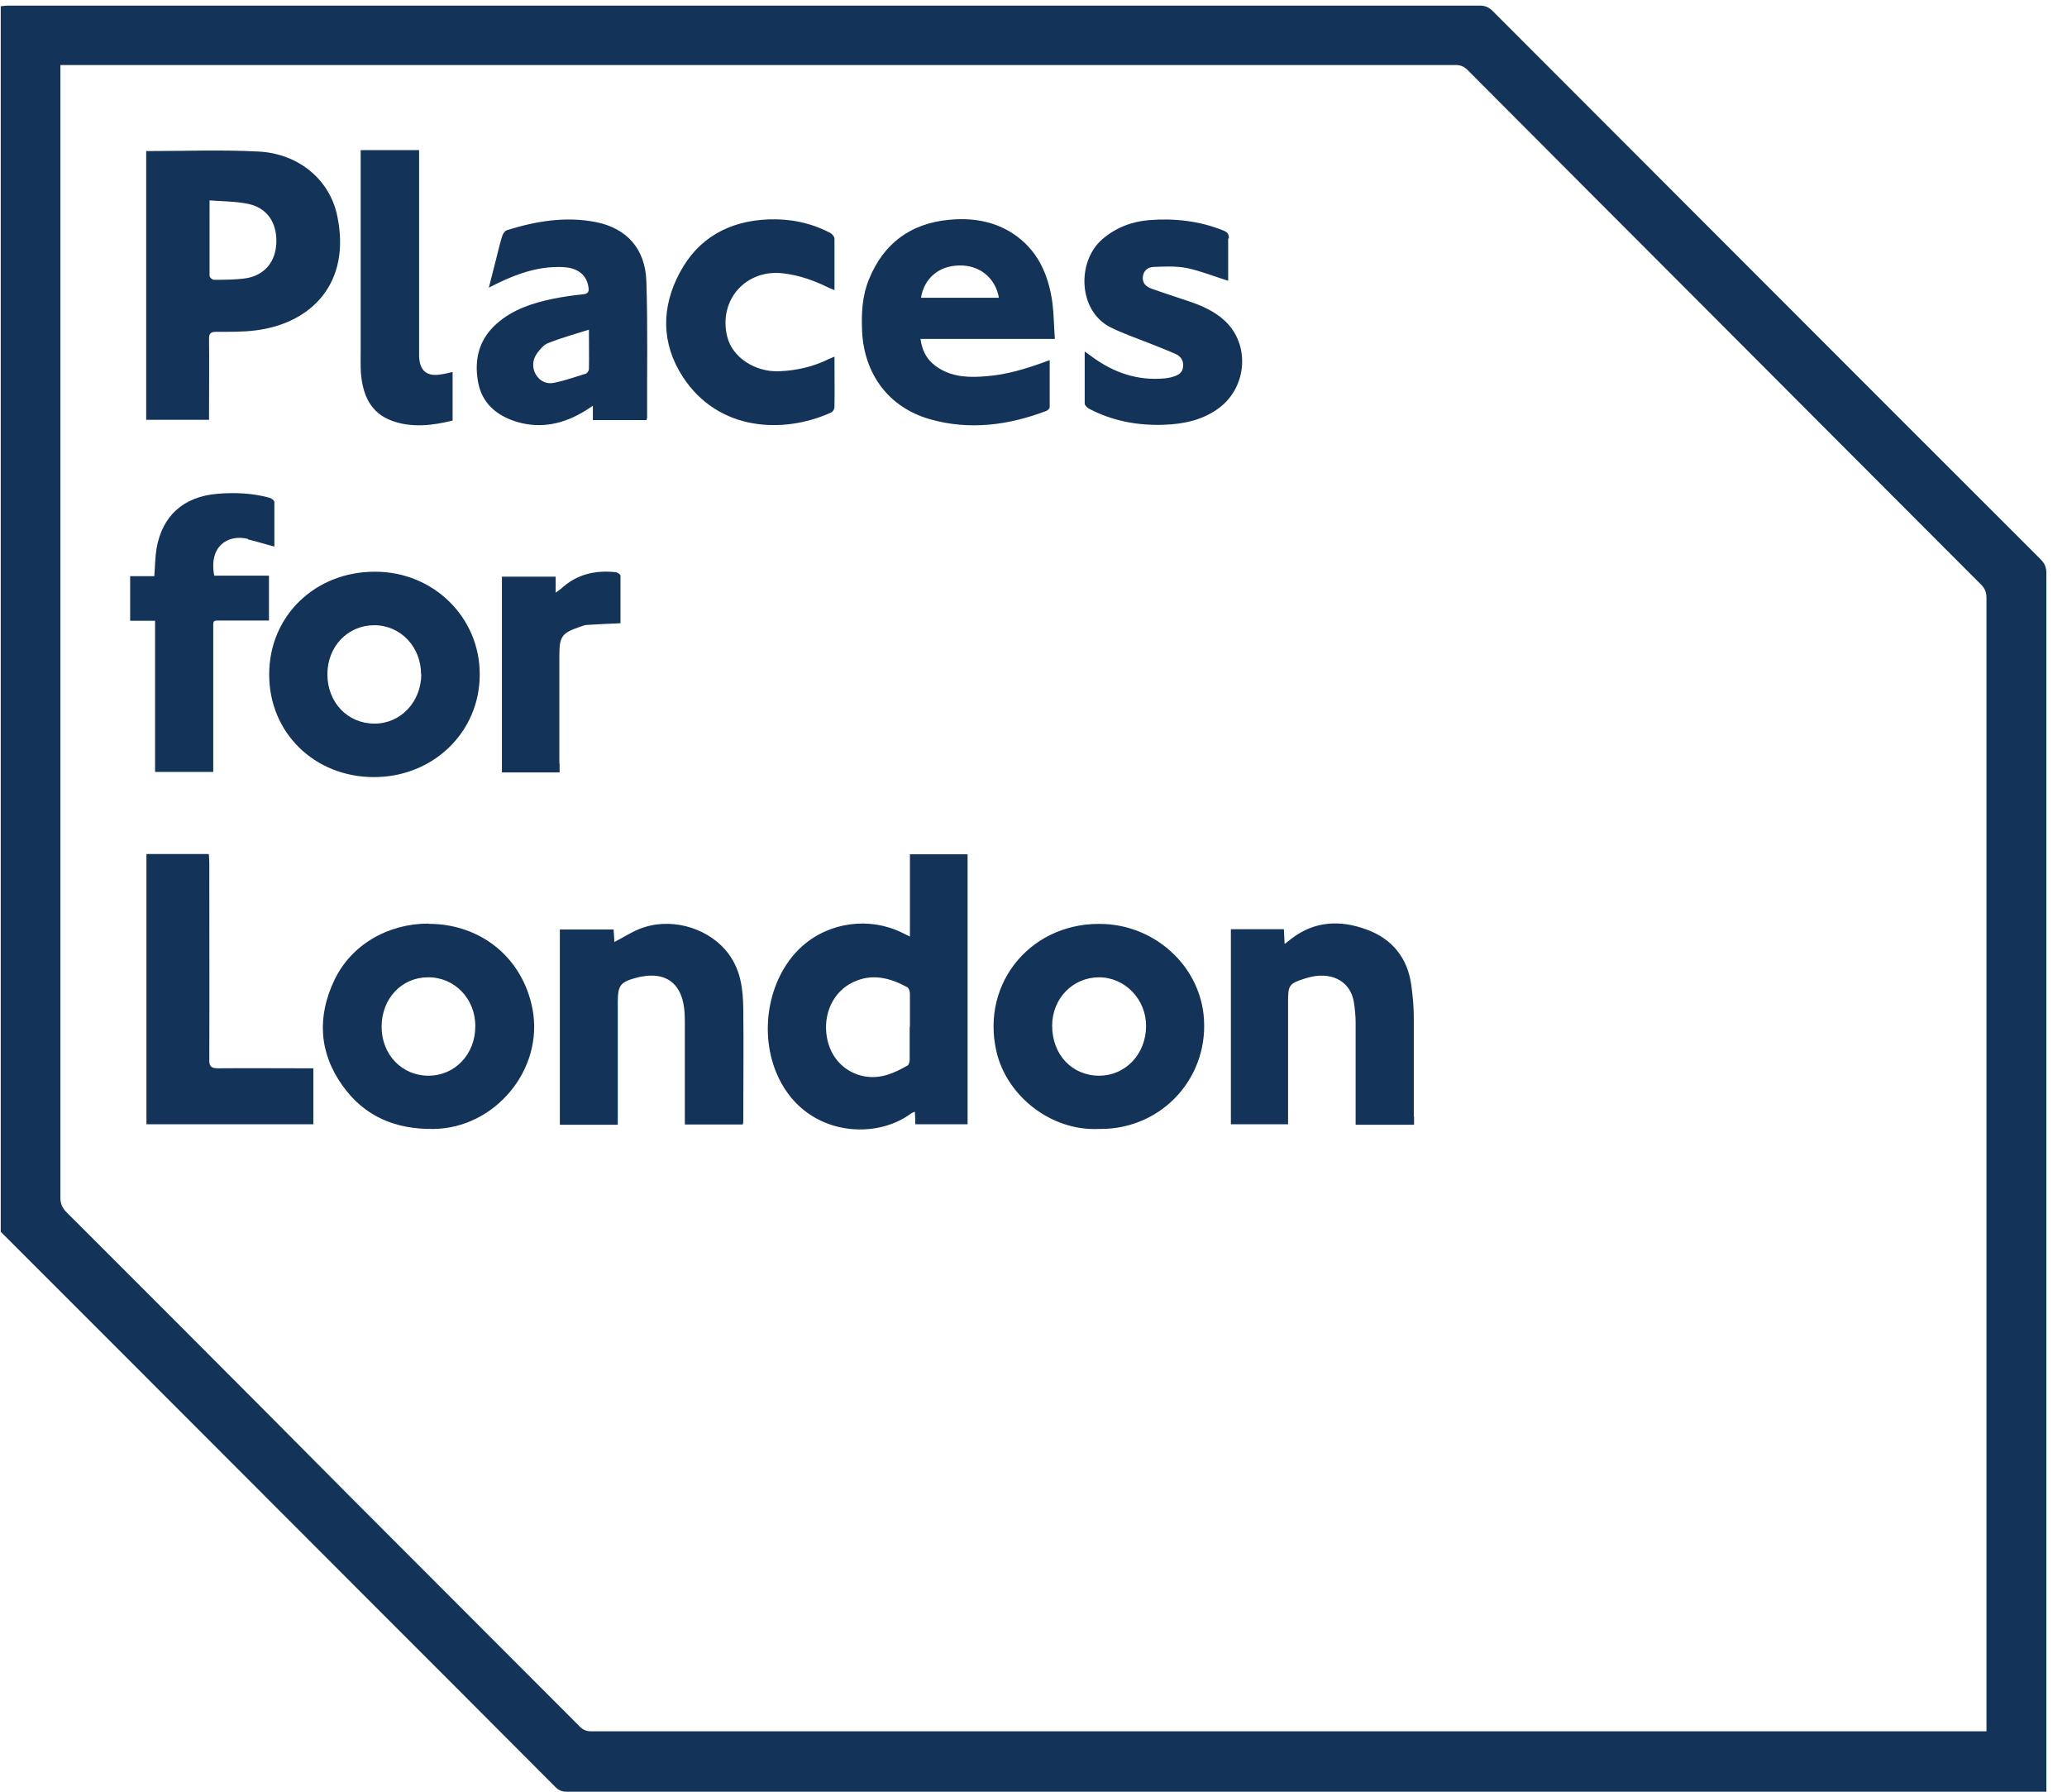
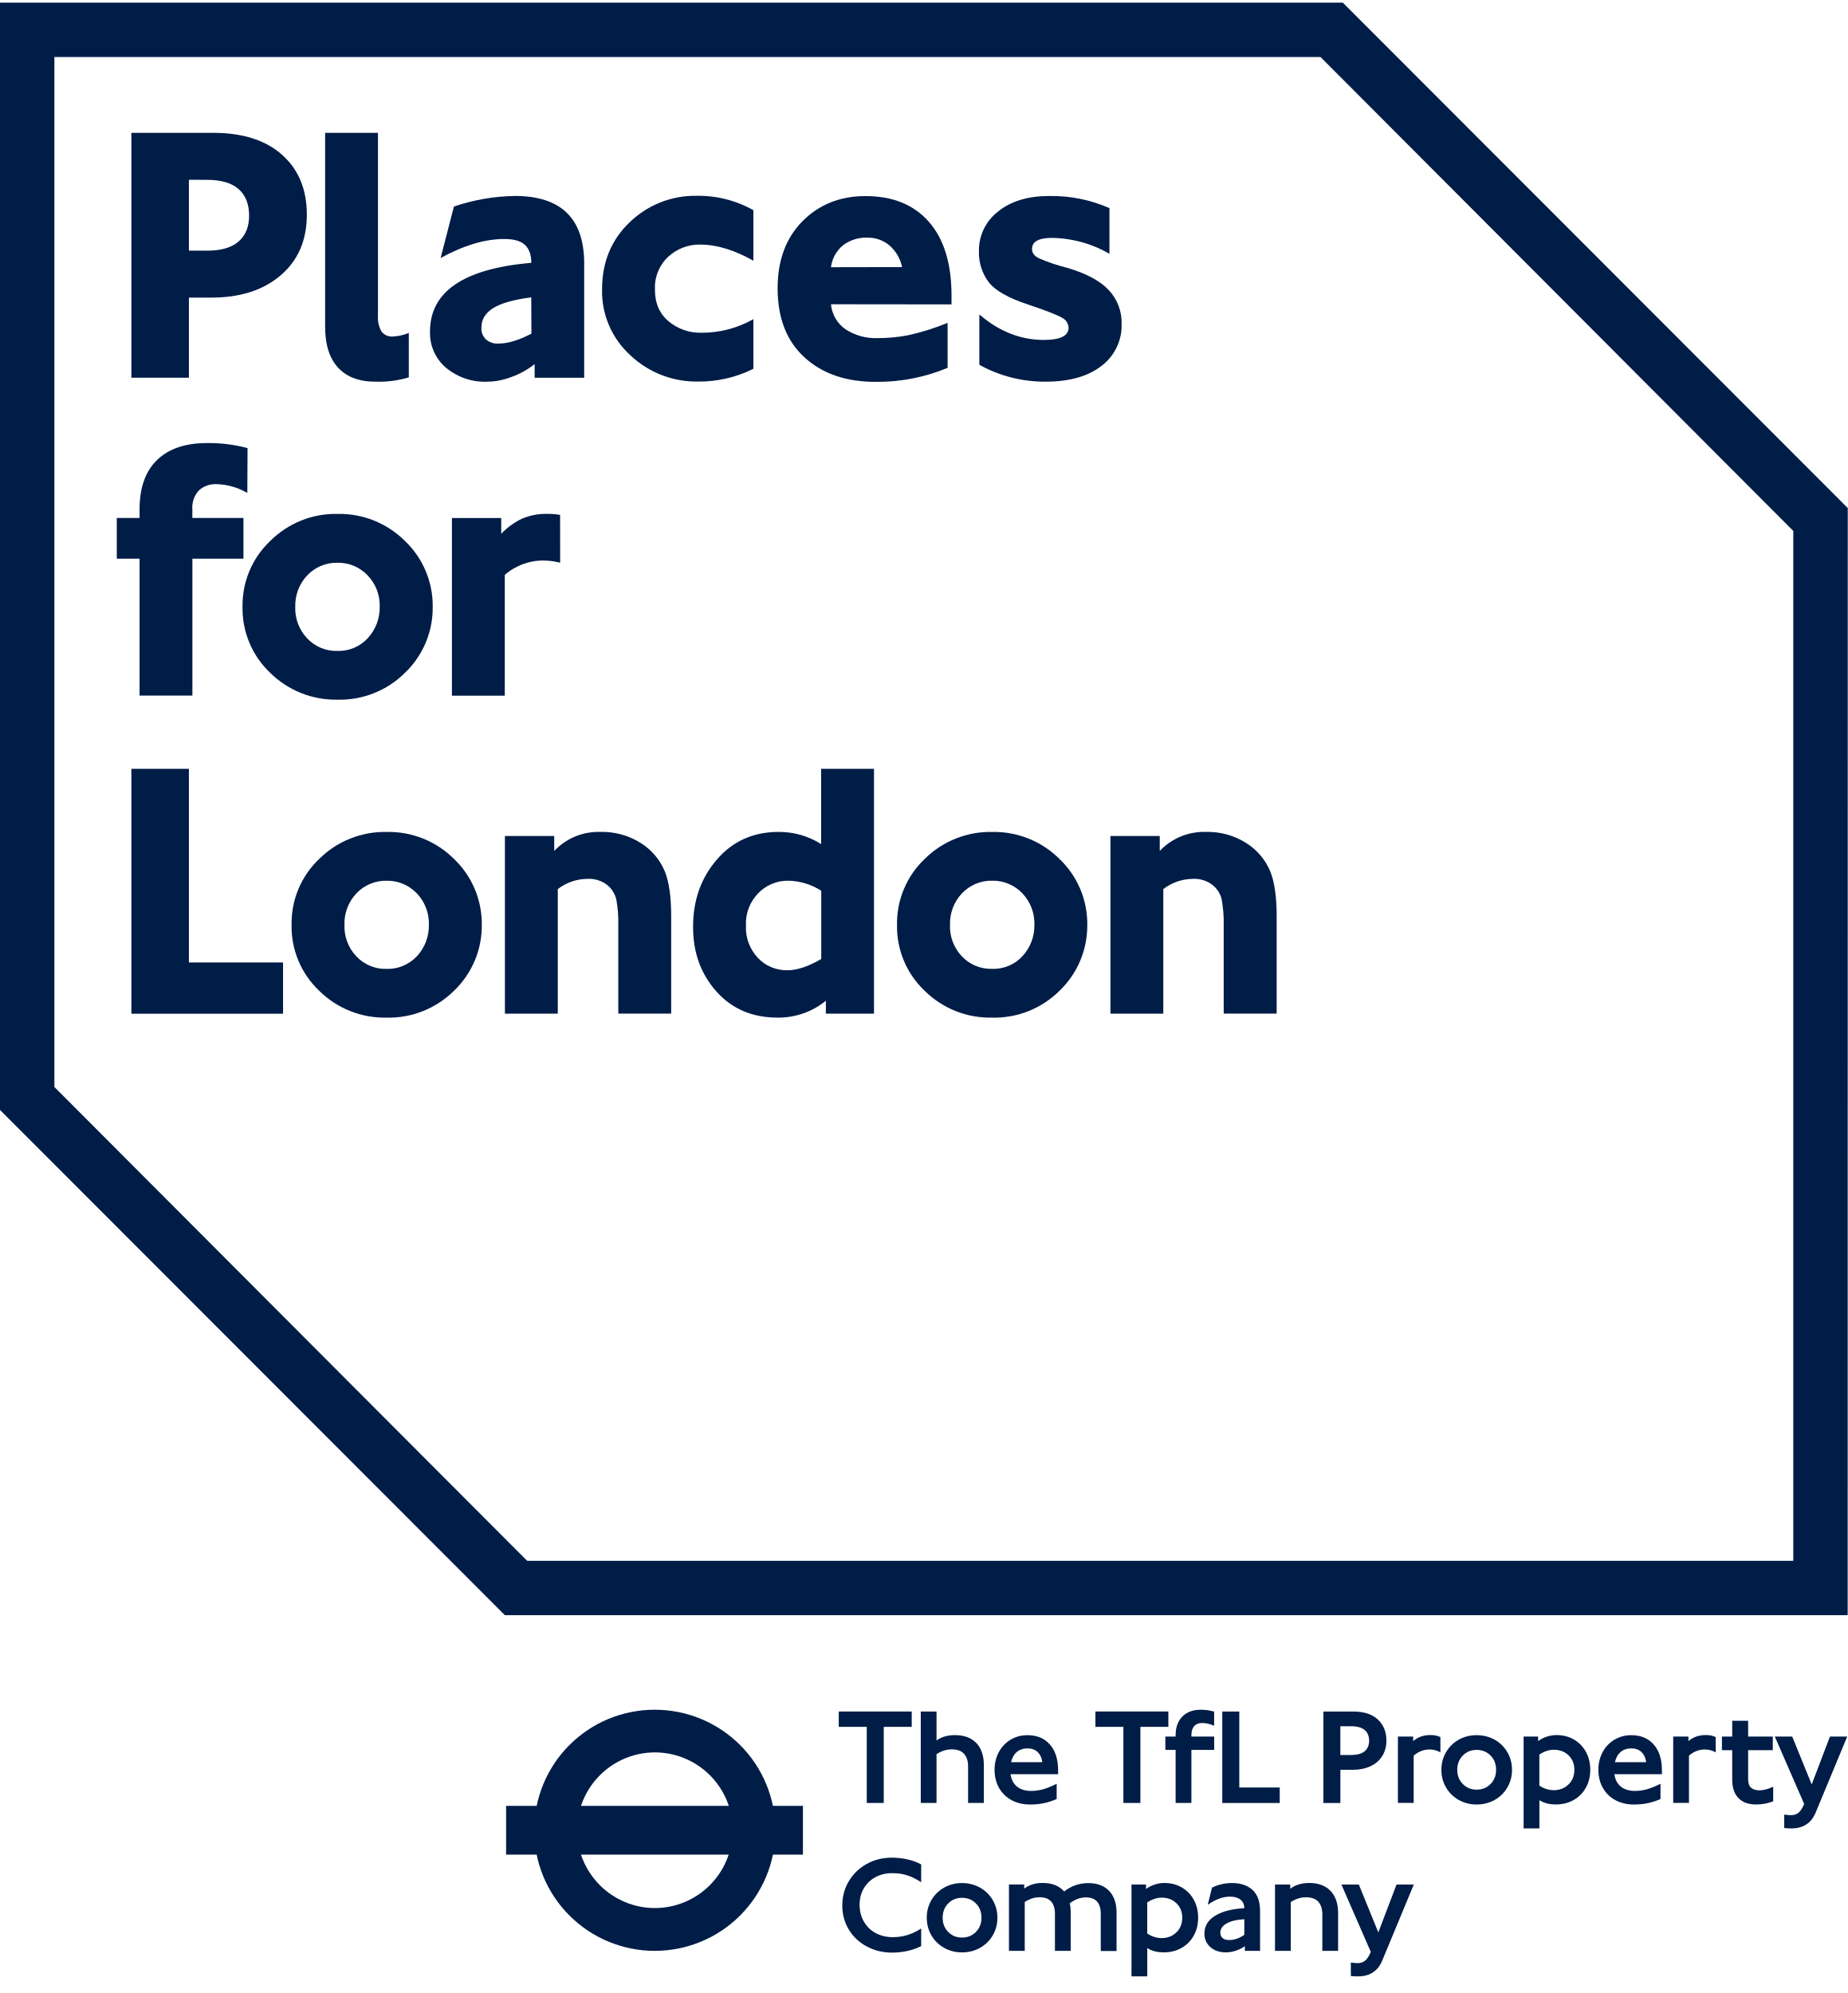
- <svg xmlns="http://www.w3.org/2000/svg" width="90" height="78" viewBox="0 0 90 78" fill="none">
-   <path d="M24.355 33.229V28.56C24.355 27.701 24.452 27.561 25.268 27.282C25.353 27.25 25.439 27.218 25.536 27.207C26.019 27.175 26.502 27.154 27.017 27.132C27.017 26.477 27.017 25.769 27.017 25.06C27.017 25.007 26.888 24.921 26.813 24.91C25.922 24.814 25.117 24.996 24.441 25.619C24.377 25.672 24.312 25.715 24.194 25.801V25.103H21.854V33.626H24.366V33.24L24.355 33.229ZM15.704 6.534V15.217C15.704 15.55 15.693 15.894 15.714 16.226C15.79 17.182 16.122 17.987 17.099 18.33C17.958 18.631 18.838 18.523 19.707 18.309V16.194C19.525 16.237 19.353 16.28 19.181 16.302C18.58 16.398 18.28 16.14 18.248 15.529C18.248 15.443 18.248 15.346 18.248 15.25V6.534H15.704ZM36.098 15.625C35.411 15.969 34.681 16.13 33.93 16.162C32.878 16.205 31.89 15.561 31.665 14.659C31.268 13.06 32.481 11.697 34.112 11.901C34.81 11.986 35.454 12.212 36.077 12.523C36.152 12.555 36.227 12.588 36.334 12.631C36.334 11.847 36.334 11.117 36.334 10.387C36.334 10.301 36.227 10.172 36.13 10.13C35.304 9.7 34.413 9.518 33.479 9.55C31.751 9.614 30.398 10.355 29.593 11.879C28.788 13.382 28.788 14.96 29.733 16.409C31.279 18.781 34.123 18.899 36.195 17.955C36.27 17.922 36.334 17.804 36.334 17.718C36.345 17.01 36.334 16.291 36.334 15.529C36.227 15.572 36.163 15.593 36.098 15.625ZM53.508 10.387C53.508 10.194 53.455 10.108 53.262 10.033C52.22 9.614 51.136 9.496 50.031 9.582C49.279 9.647 48.592 9.904 48.002 10.409C46.875 11.375 46.929 13.554 48.378 14.262C48.904 14.52 49.462 14.713 50.009 14.928C50.406 15.089 50.803 15.239 51.19 15.411C51.426 15.518 51.544 15.711 51.512 15.979C51.48 16.237 51.297 16.334 51.083 16.398C50.954 16.441 50.825 16.463 50.696 16.473C49.515 16.581 48.474 16.216 47.53 15.518C47.444 15.454 47.358 15.389 47.229 15.303C47.229 16.098 47.229 16.828 47.229 17.568C47.229 17.643 47.337 17.751 47.422 17.794C48.442 18.33 49.548 18.534 50.696 18.491C51.555 18.459 52.371 18.287 53.079 17.761C54.313 16.838 54.432 14.981 53.326 13.962C52.875 13.543 52.328 13.307 51.759 13.114C51.222 12.931 50.675 12.759 50.138 12.566C49.902 12.48 49.73 12.33 49.762 12.04C49.794 11.772 49.988 11.632 50.213 11.622C50.696 11.6 51.19 11.579 51.662 11.665C52.274 11.793 52.854 12.03 53.476 12.223C53.476 11.632 53.476 10.999 53.476 10.376M10.798 23.483C11.163 23.568 11.528 23.686 11.947 23.794C11.947 23.15 11.947 22.495 11.947 21.851C11.947 21.787 11.818 21.69 11.732 21.669C10.992 21.465 10.219 21.432 9.457 21.497C7.975 21.626 7.063 22.463 6.816 23.88C6.752 24.266 6.752 24.663 6.719 25.082H5.667V27.025H6.752V33.605H9.285V33.229C9.285 31.308 9.285 29.386 9.285 27.454C9.285 26.96 9.231 27.014 9.725 27.014C10.38 27.014 11.045 27.014 11.711 27.014V25.06H9.328C9.081 23.772 9.929 23.246 10.798 23.461M6.387 48.943H13.643V46.507H13.256C12.001 46.507 10.755 46.496 9.499 46.507C9.188 46.507 9.102 46.421 9.113 46.11C9.124 43.265 9.113 40.41 9.113 37.565C9.113 37.437 9.102 37.308 9.092 37.179H6.376V48.933L6.387 48.943ZM25.654 14.348C25.01 14.552 24.43 14.713 23.883 14.928C23.679 15.003 23.507 15.207 23.378 15.389C23.185 15.668 23.153 16.001 23.335 16.312C23.518 16.602 23.797 16.731 24.119 16.666C24.591 16.57 25.053 16.409 25.504 16.269C25.568 16.248 25.643 16.14 25.643 16.065C25.654 15.539 25.643 15.014 25.643 14.359M28.144 18.287H25.815V17.665C25.675 17.751 25.59 17.815 25.504 17.869C24.57 18.448 23.572 18.684 22.498 18.363C21.618 18.094 20.974 17.547 20.813 16.613C20.641 15.647 20.856 14.767 21.629 14.09C22.326 13.468 23.196 13.189 24.087 13.006C24.516 12.92 24.946 12.856 25.386 12.813C25.611 12.792 25.654 12.695 25.622 12.502C25.547 11.986 25.182 11.675 24.57 11.632C23.539 11.568 22.606 11.879 21.693 12.319C21.575 12.373 21.457 12.437 21.285 12.523C21.393 12.094 21.489 11.718 21.586 11.342C21.672 10.988 21.758 10.634 21.865 10.28C21.897 10.183 21.983 10.044 22.069 10.022C23.335 9.625 24.623 9.41 25.944 9.668C27.296 9.936 28.101 10.838 28.144 12.255C28.209 14.23 28.166 16.205 28.176 18.18C28.176 18.212 28.166 18.234 28.144 18.287ZM61.559 48.6C61.559 47.172 61.559 45.755 61.559 44.328C61.559 43.855 61.516 43.372 61.452 42.9C61.291 41.709 60.625 40.871 59.498 40.464C58.36 40.045 57.244 40.088 56.235 40.861C56.149 40.925 56.052 41 55.934 41.097C55.924 40.839 55.913 40.635 55.902 40.453H53.594V48.943H56.084V43.576C56.084 42.889 56.138 42.814 56.815 42.6C56.922 42.567 57.029 42.535 57.136 42.514C58.081 42.331 58.811 42.771 58.95 43.63C58.993 43.92 59.026 44.22 59.026 44.51C59.026 45.873 59.026 47.237 59.026 48.6V48.965H61.57V48.611L61.559 48.6ZM26.899 48.943V43.641C26.899 42.889 27.006 42.75 27.736 42.557C27.811 42.535 27.876 42.524 27.94 42.514C28.96 42.321 29.625 42.782 29.776 43.802C29.808 44.016 29.819 44.231 29.819 44.446C29.819 45.841 29.819 47.237 29.819 48.632V48.954H32.341C32.341 48.954 32.363 48.868 32.363 48.847C32.363 47.194 32.384 45.551 32.363 43.898C32.352 43.072 32.255 42.256 31.74 41.548C30.956 40.464 29.389 39.938 28.048 40.367C27.597 40.507 27.189 40.785 26.749 41.011C26.749 40.861 26.727 40.667 26.717 40.464H24.377V48.965H26.888L26.899 48.943ZM40.102 12.963H43.494C43.343 12.094 42.646 11.536 41.776 11.557C40.885 11.568 40.241 12.105 40.102 12.963ZM45.909 14.756H40.08C40.156 15.335 40.413 15.743 40.885 16.033C41.529 16.43 42.238 16.441 42.957 16.377C43.816 16.312 44.632 16.065 45.437 15.776C45.512 15.743 45.587 15.722 45.705 15.679C45.705 16.387 45.705 17.053 45.705 17.729C45.705 17.783 45.619 17.869 45.555 17.89C43.912 18.513 42.216 18.738 40.51 18.255C38.706 17.751 37.622 16.291 37.536 14.412C37.504 13.639 37.536 12.888 37.837 12.158C38.47 10.602 39.64 9.732 41.304 9.571C42.27 9.475 43.215 9.604 44.063 10.14C45.168 10.849 45.651 11.933 45.823 13.178C45.887 13.682 45.887 14.187 45.93 14.745M16.616 44.703C16.616 45.906 17.496 46.829 18.655 46.829C19.815 46.829 20.706 45.884 20.695 44.66C20.695 43.469 19.783 42.535 18.634 42.546C17.485 42.546 16.616 43.48 16.616 44.693M18.655 40.217C20.942 40.217 22.756 41.698 23.185 43.92C23.69 46.55 21.554 49.115 18.881 49.147C17.228 49.169 15.875 48.611 14.92 47.269C13.879 45.82 13.804 44.242 14.566 42.653C15.306 41.118 16.895 40.206 18.666 40.206M18.334 29.354C18.334 28.163 17.443 27.218 16.294 27.218C15.146 27.218 14.255 28.141 14.255 29.354C14.255 30.578 15.135 31.501 16.305 31.501C17.453 31.501 18.334 30.556 18.344 29.354M16.283 33.83C13.686 33.83 11.711 31.887 11.721 29.354C11.721 26.81 13.729 24.878 16.337 24.889C18.881 24.889 20.899 26.885 20.888 29.365C20.888 31.876 18.859 33.83 16.283 33.83ZM47.852 42.546C46.714 42.546 45.812 43.469 45.812 44.65C45.812 45.906 46.671 46.829 47.862 46.829C49 46.829 49.891 45.895 49.902 44.682C49.913 43.512 48.989 42.546 47.852 42.546ZM47.841 49.147C45.769 49.244 43.837 47.72 43.386 45.777C42.689 42.739 44.975 40.066 48.12 40.227C50.331 40.346 52.156 42.02 52.403 44.145C52.703 46.84 50.642 49.147 47.927 49.147H47.83M9.124 8.723C9.124 9.883 9.124 10.945 9.124 12.008C9.124 12.072 9.242 12.18 9.306 12.18C9.768 12.18 10.251 12.18 10.702 12.115C11.528 11.986 12.011 11.385 12.033 10.548C12.054 9.679 11.625 9.045 10.798 8.874C10.272 8.766 9.714 8.766 9.113 8.723M6.387 6.577C8.029 6.577 9.65 6.512 11.26 6.598C12.999 6.684 14.362 7.822 14.684 9.4C15.296 12.319 13.568 14.069 11.152 14.38C10.584 14.455 9.993 14.445 9.414 14.445C9.177 14.445 9.102 14.509 9.102 14.756C9.113 15.808 9.102 16.849 9.102 17.901V18.277H6.365V6.577H6.387ZM39.619 44.693C39.619 44.22 39.619 43.737 39.619 43.254C39.619 43.158 39.576 43.018 39.501 42.975C38.749 42.567 37.966 42.363 37.139 42.761C36.281 43.169 35.83 44.135 36.002 45.144C36.152 46.045 36.785 46.711 37.665 46.861C38.352 46.979 38.943 46.711 39.511 46.389C39.576 46.356 39.608 46.217 39.608 46.131C39.608 45.659 39.608 45.176 39.608 44.693M39.619 40.775V37.19H42.13V48.943H39.855C39.855 48.761 39.844 48.589 39.834 48.396C39.769 48.428 39.715 48.439 39.672 48.471C38.041 49.695 34.917 49.437 33.79 46.668C33.028 44.789 33.511 42.449 34.939 41.183C36.109 40.142 37.858 39.905 39.275 40.603C39.372 40.646 39.468 40.7 39.63 40.775M2.63 2.841V3.271C2.63 19.565 2.63 35.848 2.63 52.142C2.63 52.41 2.716 52.593 2.898 52.775C5.904 55.77 8.898 58.776 11.904 61.792C13.02 62.919 14.147 64.046 15.264 65.173C18.591 68.5 21.908 71.828 25.235 75.155C25.386 75.306 25.525 75.37 25.74 75.37C45.866 75.37 66.003 75.37 86.129 75.37H86.494V74.941C86.494 58.636 86.494 42.342 86.494 26.037C86.494 25.79 86.429 25.619 86.257 25.447C82.264 21.454 78.272 17.45 74.278 13.446C70.822 9.99 67.377 6.534 63.92 3.067C63.77 2.916 63.62 2.831 63.394 2.831C43.268 2.831 23.131 2.831 3.006 2.831H2.641L2.63 2.841ZM0 0.276C0.118 0.265 0.236 0.244 0.365 0.244C21.725 0.244 43.086 0.244 64.446 0.244C64.682 0.244 64.843 0.33 65.004 0.491C68.793 4.29 72.593 8.079 76.382 11.879C80.536 16.033 84.68 20.187 88.844 24.341C89.027 24.524 89.102 24.695 89.102 24.953C89.102 42.492 89.102 60.042 89.102 77.581V78H88.737C67.387 78 46.038 78 24.688 78C24.462 78 24.312 77.936 24.162 77.775C21.307 74.909 18.451 72.053 15.596 69.198C10.455 64.046 5.303 58.894 0.161 53.752C0.118 53.709 0.075 53.666 0.032 53.623V0.276H0Z" fill="#133358" />
+ <svg xmlns="http://www.w3.org/2000/svg" width="89" height="96" viewBox="0 0 89 96" fill="none">
+   <path d="M88.996 77.802H24.317L0 53.463V0.128H64.679L89 24.473L88.996 77.802ZM25.389 75.182H86.376V25.575L63.606 2.748H2.62V52.359L25.39 75.182H25.389Z" fill="#001D47" />
+   <path d="M9.099 14.335V18.194H6.328V6.399H10.272C11.695 6.399 12.801 6.753 13.592 7.461C14.383 8.168 14.779 9.128 14.779 10.338C14.779 11.57 14.358 12.546 13.517 13.264C12.675 13.982 11.556 14.339 10.161 14.335H9.097H9.099ZM9.099 8.661V12.074H9.972C10.64 12.074 11.144 11.933 11.486 11.638C11.829 11.344 11.999 10.922 11.999 10.382C11.999 9.842 11.829 9.397 11.486 9.102C11.144 8.807 10.639 8.663 9.972 8.663L9.099 8.659V8.661Z" fill="#001D47" />
+   <path d="M19.694 18.177C19.185 18.329 18.654 18.401 18.121 18.386C17.323 18.392 16.713 18.17 16.294 17.72C15.871 17.271 15.66 16.608 15.66 15.735V6.401H18.205V15.207C18.185 15.473 18.246 15.736 18.374 15.967C18.44 16.051 18.524 16.117 18.621 16.159C18.718 16.201 18.824 16.218 18.93 16.209C19.192 16.196 19.449 16.137 19.691 16.037V18.177H19.694Z" fill="#001D47" />
+   <path d="M25.752 18.194V17.538C25.419 17.802 25.043 18.011 24.644 18.155C24.269 18.302 23.869 18.381 23.467 18.386C22.752 18.415 22.053 18.181 21.5 17.729C21.242 17.515 21.037 17.245 20.901 16.939C20.764 16.634 20.7 16.302 20.712 15.967C20.712 14.043 22.339 12.94 25.591 12.66C25.591 12.279 25.49 11.994 25.29 11.801C25.089 11.609 24.756 11.512 24.289 11.512C23.357 11.512 22.337 11.818 21.223 12.428L21.863 9.95C22.807 9.626 23.8 9.454 24.798 9.439C27.024 9.439 28.138 10.523 28.138 12.695V18.196H25.752V18.194ZM25.589 14.321C24.73 14.434 24.117 14.61 23.745 14.847C23.375 15.083 23.188 15.39 23.188 15.769C23.179 15.877 23.194 15.984 23.232 16.084C23.271 16.185 23.331 16.275 23.408 16.35C23.49 16.421 23.586 16.474 23.688 16.509C23.791 16.544 23.899 16.557 24.007 16.548C24.444 16.553 24.974 16.396 25.596 16.073L25.589 14.321Z" fill="#001D47" />
+   <path d="M36.285 17.765C35.459 18.177 34.549 18.388 33.627 18.379C32.413 18.401 31.239 17.945 30.358 17.11C29.919 16.709 29.569 16.22 29.334 15.672C29.1 15.125 28.985 14.535 28.999 13.94C28.999 12.627 29.444 11.547 30.334 10.701C30.761 10.287 31.266 9.963 31.819 9.745C32.372 9.527 32.964 9.421 33.559 9.432C34.513 9.417 35.454 9.655 36.287 10.124V12.558C35.368 12.039 34.513 11.781 33.724 11.781C33.158 11.77 32.608 11.979 32.191 12.362C31.975 12.561 31.806 12.807 31.695 13.079C31.583 13.352 31.534 13.645 31.546 13.938C31.541 14.588 31.757 15.099 32.196 15.471C32.638 15.843 33.2 16.041 33.777 16.028C34.657 16.033 35.524 15.808 36.287 15.372V17.764L36.285 17.765Z" fill="#001D47" />
+   <path d="M40.024 14.654C40.046 14.896 40.121 15.13 40.244 15.341C40.367 15.552 40.535 15.731 40.735 15.868C41.191 16.161 41.727 16.308 42.267 16.286C42.76 16.286 43.252 16.242 43.736 16.15C44.388 16.006 45.025 15.806 45.642 15.552V17.718C44.553 18.174 43.381 18.403 42.198 18.393C40.769 18.399 39.621 18.009 38.755 17.22C37.887 16.431 37.455 15.319 37.455 13.885C37.455 12.539 37.854 11.463 38.653 10.655C39.451 9.85 40.462 9.445 41.685 9.445C42.992 9.445 44.009 9.855 44.734 10.677C45.459 11.499 45.823 12.668 45.831 14.187V14.662L40.022 14.656L40.024 14.654ZM43.45 12.867C43.37 12.466 43.159 12.102 42.851 11.831C42.553 11.576 42.17 11.439 41.778 11.448C41.352 11.43 40.932 11.563 40.594 11.823C40.279 12.089 40.077 12.463 40.024 12.871L43.45 12.865V12.867Z" fill="#001D47" />
+   <path d="M47.172 17.573V15.147C48.12 15.964 49.155 16.374 50.272 16.374C51.07 16.374 51.469 16.178 51.469 15.786C51.464 15.682 51.431 15.581 51.373 15.495C51.314 15.409 51.233 15.341 51.138 15.297C50.916 15.167 50.38 14.958 49.527 14.671C48.578 14.36 47.945 14.002 47.628 13.6C47.3 13.166 47.133 12.633 47.152 12.089C47.146 11.723 47.227 11.36 47.388 11.03C47.547 10.701 47.782 10.414 48.073 10.19C48.686 9.69 49.51 9.441 50.547 9.441C51.541 9.425 52.528 9.624 53.438 10.025V12.226C52.596 11.737 51.642 11.474 50.667 11.459C50.029 11.459 49.708 11.639 49.708 11.995C49.708 12.186 49.823 12.338 50.05 12.444C50.49 12.635 50.944 12.788 51.409 12.902C52.325 13.173 52.989 13.53 53.403 13.97C53.821 14.415 54.044 15.008 54.024 15.616C54.035 16.008 53.951 16.394 53.779 16.745C53.608 17.097 53.354 17.403 53.041 17.635C52.391 18.135 51.497 18.384 50.364 18.384C49.248 18.393 48.15 18.113 47.174 17.573H47.172Z" fill="#001D47" />
+   <path d="M11.915 23.744C11.468 23.484 10.965 23.339 10.448 23.321C10.287 23.31 10.126 23.334 9.974 23.387C9.822 23.442 9.683 23.526 9.566 23.636C9.458 23.759 9.375 23.9 9.324 24.055C9.273 24.209 9.252 24.372 9.265 24.535V24.951H11.726V26.91H9.267V33.506H6.722V26.91H5.625V24.951H6.722V24.537C6.722 23.495 7.002 22.702 7.564 22.158C8.124 21.614 8.93 21.341 9.978 21.341C10.635 21.334 11.289 21.417 11.924 21.583L11.913 23.744H11.915Z" fill="#001D47" />
+   <path d="M16.251 33.702C15.652 33.713 15.057 33.605 14.501 33.383C13.944 33.16 13.438 32.828 13.012 32.407C12.582 31.999 12.241 31.506 12.012 30.959C11.783 30.411 11.671 29.823 11.682 29.23C11.673 28.639 11.785 28.051 12.014 27.505C12.243 26.96 12.582 26.467 13.012 26.061C13.437 25.636 13.944 25.301 14.501 25.075C15.059 24.85 15.656 24.742 16.256 24.755C16.859 24.742 17.458 24.85 18.016 25.075C18.575 25.301 19.082 25.636 19.509 26.061C19.937 26.469 20.276 26.961 20.505 27.507C20.734 28.053 20.849 28.639 20.842 29.23C20.849 29.82 20.735 30.406 20.507 30.951C20.279 31.495 19.943 31.988 19.516 32.398C19.089 32.827 18.578 33.163 18.016 33.387C17.454 33.612 16.852 33.718 16.247 33.704L16.251 33.702ZM16.251 31.354C16.524 31.363 16.795 31.312 17.048 31.208C17.3 31.102 17.526 30.944 17.71 30.744C18.091 30.334 18.3 29.791 18.289 29.23C18.298 28.952 18.251 28.675 18.152 28.415C18.053 28.155 17.903 27.919 17.71 27.718C17.524 27.52 17.297 27.364 17.046 27.258C16.795 27.152 16.524 27.101 16.251 27.106C15.98 27.101 15.709 27.152 15.458 27.258C15.207 27.364 14.982 27.52 14.795 27.718C14.411 28.126 14.206 28.67 14.222 29.23C14.211 29.509 14.257 29.785 14.354 30.045C14.451 30.305 14.601 30.543 14.792 30.744C14.978 30.944 15.204 31.102 15.454 31.206C15.705 31.312 15.976 31.362 16.249 31.354H16.251Z" fill="#001D47" />
+   <path d="M26.981 27.104C26.715 27.036 26.442 27.002 26.17 27C25.487 26.996 24.827 27.243 24.313 27.692V33.511H21.768V24.953H24.142V25.712C24.426 25.412 24.763 25.167 25.135 24.987C25.52 24.823 25.935 24.742 26.353 24.753H26.503C26.662 24.757 26.822 24.773 26.977 24.806L26.981 27.108V27.104Z" fill="#001D47" />
+   <path d="M6.328 48.827V37.032H9.099V46.362H13.634V48.829H6.33L6.328 48.827Z" fill="#001D47" />
+   <path d="M18.618 49.017C18.017 49.03 17.42 48.922 16.864 48.7C16.305 48.477 15.8 48.146 15.373 47.723C14.943 47.314 14.602 46.822 14.373 46.274C14.144 45.727 14.033 45.139 14.044 44.546C14.035 43.954 14.146 43.366 14.375 42.821C14.604 42.275 14.943 41.782 15.373 41.376C15.798 40.951 16.305 40.618 16.864 40.395C17.422 40.171 18.019 40.061 18.62 40.074C19.222 40.061 19.821 40.169 20.379 40.393C20.938 40.616 21.445 40.951 21.872 41.378C22.298 41.786 22.639 42.279 22.868 42.824C23.097 43.37 23.212 43.956 23.207 44.547C23.212 45.137 23.099 45.721 22.87 46.265C22.643 46.809 22.306 47.3 21.881 47.71C21.454 48.138 20.945 48.473 20.385 48.699C19.825 48.924 19.224 49.032 18.62 49.019L18.618 49.017ZM18.618 46.67C18.891 46.679 19.162 46.629 19.414 46.523C19.667 46.417 19.892 46.261 20.079 46.062C20.462 45.652 20.669 45.108 20.658 44.547C20.667 44.269 20.619 43.993 20.52 43.733C20.422 43.473 20.271 43.234 20.079 43.035C19.892 42.837 19.665 42.681 19.414 42.575C19.163 42.469 18.892 42.418 18.62 42.423C18.349 42.418 18.078 42.469 17.827 42.575C17.576 42.681 17.351 42.837 17.164 43.035C16.781 43.443 16.574 43.987 16.591 44.547C16.58 44.826 16.626 45.102 16.723 45.362C16.82 45.622 16.97 45.86 17.16 46.062C17.347 46.261 17.572 46.417 17.825 46.523C18.076 46.628 18.347 46.679 18.62 46.67H18.618Z" fill="#001D47" />
+   <path d="M29.781 48.827V44.578C29.792 44.161 29.761 43.745 29.687 43.335C29.623 43.053 29.464 42.802 29.239 42.623C28.975 42.421 28.647 42.319 28.316 42.333C27.79 42.333 27.281 42.506 26.866 42.826V48.827H24.32V40.27H26.695V40.988C26.977 40.689 27.322 40.453 27.701 40.294C28.081 40.136 28.49 40.061 28.902 40.072C29.609 40.05 30.304 40.244 30.898 40.629C31.398 40.951 31.788 41.416 32.018 41.964C32.227 42.48 32.328 43.2 32.328 44.121V48.825H29.783L29.781 48.827Z" fill="#001D47" />
+   <path d="M39.779 48.827V48.206C39.131 48.733 38.32 49.019 37.485 49.017C36.252 49.023 35.26 48.605 34.509 47.761C33.758 46.917 33.383 45.886 33.383 44.665C33.377 43.388 33.756 42.302 34.522 41.411C35.287 40.517 36.285 40.07 37.516 40.072C38.237 40.069 38.944 40.274 39.552 40.658V37.032H42.097V48.827H39.779ZM39.556 42.905C39.078 42.599 38.526 42.432 37.959 42.422C37.69 42.42 37.42 42.473 37.173 42.577C36.924 42.683 36.701 42.837 36.514 43.033C36.316 43.238 36.163 43.48 36.062 43.745C35.961 44.011 35.917 44.295 35.93 44.578C35.915 44.862 35.957 45.148 36.056 45.415C36.155 45.683 36.305 45.928 36.501 46.137C36.683 46.331 36.904 46.485 37.15 46.587C37.395 46.69 37.658 46.741 37.926 46.736C38.391 46.736 38.937 46.554 39.556 46.194V42.903V42.905Z" fill="#001D47" />
+   <path d="M47.78 49.017C47.179 49.03 46.582 48.922 46.026 48.7C45.469 48.477 44.962 48.146 44.535 47.723C44.105 47.314 43.764 46.822 43.535 46.274C43.306 45.727 43.195 45.139 43.206 44.546C43.197 43.954 43.31 43.366 43.539 42.821C43.768 42.275 44.107 41.782 44.537 41.376C44.962 40.951 45.469 40.618 46.028 40.395C46.586 40.171 47.183 40.061 47.784 40.074C48.386 40.061 48.983 40.169 49.541 40.393C50.1 40.616 50.607 40.951 51.034 41.378C51.462 41.786 51.801 42.279 52.032 42.824C52.261 43.37 52.376 43.956 52.371 44.547C52.376 45.137 52.261 45.721 52.034 46.265C51.807 46.809 51.47 47.3 51.047 47.71C50.62 48.138 50.111 48.473 49.551 48.699C48.99 48.924 48.39 49.032 47.785 49.019L47.78 49.017ZM47.78 46.67C48.053 46.679 48.326 46.629 48.578 46.525C48.831 46.421 49.058 46.263 49.245 46.062C49.626 45.65 49.833 45.108 49.824 44.546C49.831 44.267 49.785 43.991 49.686 43.731C49.587 43.471 49.437 43.234 49.247 43.033C49.06 42.835 48.833 42.68 48.582 42.574C48.331 42.467 48.06 42.416 47.787 42.422C47.516 42.416 47.245 42.467 46.994 42.574C46.744 42.68 46.518 42.835 46.331 43.033C45.947 43.441 45.742 43.985 45.758 44.546C45.747 44.824 45.791 45.1 45.888 45.361C45.986 45.62 46.134 45.858 46.324 46.06C46.511 46.26 46.736 46.415 46.989 46.521C47.24 46.626 47.511 46.675 47.784 46.668L47.78 46.67Z" fill="#001D47" />
+   <path d="M58.941 48.827V44.578C58.952 44.161 58.919 43.745 58.846 43.335C58.784 43.053 58.624 42.8 58.397 42.623C58.136 42.423 57.811 42.321 57.482 42.333C56.956 42.333 56.447 42.506 56.032 42.826V48.827H53.486V40.27H55.861V40.988C56.143 40.689 56.486 40.453 56.865 40.295C57.244 40.138 57.652 40.061 58.064 40.072C58.771 40.05 59.467 40.244 60.058 40.629C60.558 40.951 60.948 41.416 61.181 41.964C61.388 42.48 61.492 43.2 61.492 44.121V48.825H58.945L58.941 48.827Z" fill="#001D47" />
+   <path d="M41.748 83.18H40.4V82.441H43.914V83.18H42.567V86.846H41.748V83.18Z" fill="#001D47" />
+   <path d="M47.029 83.96C47.268 84.215 47.389 84.572 47.389 85.03V86.846H46.629V85.09C46.629 84.826 46.563 84.621 46.435 84.479C46.305 84.336 46.108 84.264 45.844 84.264C45.706 84.264 45.575 84.286 45.447 84.33C45.318 84.374 45.207 84.429 45.109 84.495V86.846H44.35V82.442H45.109V83.836C45.348 83.664 45.642 83.578 45.994 83.578C46.443 83.578 46.787 83.706 47.027 83.962L47.029 83.96Z" fill="#001D47" />
+   <path d="M50.96 85.46H48.675C48.71 85.72 48.814 85.918 48.986 86.057C49.159 86.196 49.384 86.266 49.66 86.266C49.876 86.266 50.08 86.236 50.268 86.18C50.457 86.123 50.667 86.037 50.896 85.921V86.656C50.689 86.747 50.484 86.815 50.279 86.857C50.074 86.899 49.854 86.921 49.615 86.921C49.281 86.921 48.983 86.85 48.723 86.711C48.463 86.57 48.261 86.372 48.118 86.119C47.976 85.867 47.904 85.575 47.904 85.244C47.904 84.931 47.974 84.649 48.109 84.396C48.245 84.144 48.435 83.944 48.677 83.799C48.921 83.654 49.19 83.581 49.49 83.581C49.948 83.581 50.309 83.731 50.57 84.032C50.832 84.33 50.964 84.742 50.964 85.266V85.464L50.96 85.46ZM48.979 84.389C48.842 84.504 48.75 84.669 48.701 84.883H50.206C50.179 84.676 50.103 84.513 49.979 84.394C49.853 84.275 49.691 84.217 49.494 84.217C49.296 84.217 49.115 84.273 48.979 84.389Z" fill="#001D47" />
+   <path d="M54.109 83.18H52.762V82.44H56.276V83.18H54.928V86.846H54.109V83.18Z" fill="#001D47" />
+   <path d="M57.517 83.147C57.429 83.248 57.385 83.393 57.385 83.576V83.649H58.482V84.29H57.385V86.846H56.625V84.29H56.131V83.649H56.625V83.583C56.625 83.204 56.733 82.906 56.949 82.684C57.165 82.464 57.464 82.355 57.847 82.355C58.053 82.355 58.266 82.386 58.48 82.446V83.127C58.282 83.039 58.088 82.995 57.9 82.995C57.733 82.995 57.605 83.047 57.517 83.147Z" fill="#001D47" />
+   <path d="M58.873 82.442H59.692V86.101H61.64V86.848H58.873V82.444V82.442Z" fill="#001D47" />
+   <path d="M63.74 82.442H65.18C65.7 82.442 66.095 82.571 66.368 82.829C66.641 83.087 66.778 83.422 66.778 83.836C66.778 84.131 66.709 84.385 66.569 84.599C66.43 84.814 66.238 84.975 65.993 85.085C65.747 85.195 65.465 85.249 65.148 85.249H64.561V86.848H63.742V82.444L63.74 82.442ZM65.081 84.535C65.366 84.535 65.582 84.477 65.727 84.358C65.872 84.239 65.945 84.07 65.945 83.85C65.945 83.631 65.874 83.448 65.727 83.329C65.582 83.21 65.366 83.151 65.081 83.151H64.559V84.537H65.081V84.535Z" fill="#001D47" />
+   <path d="M69.379 83.677V84.396L69.366 84.402C69.209 84.314 69.039 84.27 68.859 84.27C68.577 84.27 68.321 84.369 68.092 84.566V86.844H67.332V83.647H68.066V83.865C68.189 83.764 68.317 83.691 68.453 83.644C68.586 83.598 68.737 83.574 68.905 83.574C69.09 83.574 69.247 83.607 69.379 83.673V83.677Z" fill="#001D47" />
+   <path d="M70.264 86.702C70.004 86.557 69.799 86.356 69.651 86.101C69.501 85.847 69.426 85.561 69.426 85.25C69.426 84.938 69.501 84.653 69.651 84.398C69.801 84.142 70.006 83.942 70.264 83.797C70.525 83.653 70.81 83.58 71.123 83.58C71.436 83.58 71.729 83.653 71.989 83.797C72.249 83.942 72.453 84.144 72.603 84.398C72.753 84.653 72.828 84.938 72.828 85.25C72.828 85.561 72.753 85.847 72.603 86.101C72.453 86.357 72.248 86.557 71.989 86.702C71.729 86.846 71.442 86.92 71.123 86.92C70.805 86.92 70.525 86.846 70.264 86.702ZM71.793 85.934C71.971 85.755 72.061 85.526 72.061 85.248C72.061 84.969 71.973 84.74 71.793 84.561C71.616 84.382 71.392 84.29 71.123 84.29C70.854 84.29 70.638 84.38 70.459 84.561C70.281 84.742 70.191 84.971 70.191 85.248C70.191 85.524 70.279 85.755 70.459 85.934C70.636 86.116 70.86 86.205 71.123 86.205C71.387 86.205 71.616 86.116 71.793 85.934Z" fill="#001D47" />
+   <path d="M75.811 83.792C76.056 83.935 76.251 84.133 76.388 84.385C76.527 84.638 76.597 84.927 76.597 85.248C76.597 85.568 76.527 85.858 76.386 86.11C76.245 86.363 76.049 86.561 75.798 86.704C75.547 86.846 75.26 86.918 74.939 86.918C74.619 86.918 74.363 86.848 74.147 86.713V88.073H73.387V83.649H74.086V83.867C74.205 83.775 74.343 83.704 74.498 83.653C74.656 83.602 74.813 83.576 74.971 83.576C75.284 83.576 75.562 83.647 75.809 83.79L75.811 83.792ZM75.551 85.955C75.738 85.77 75.831 85.535 75.831 85.248C75.831 84.96 75.738 84.735 75.553 84.554C75.368 84.373 75.13 84.283 74.839 84.283C74.619 84.283 74.386 84.358 74.145 84.508V86.008C74.236 86.074 74.344 86.129 74.469 86.169C74.593 86.209 74.714 86.231 74.832 86.231C75.123 86.231 75.361 86.139 75.547 85.953L75.551 85.955Z" fill="#001D47" />
+   <path d="M80.044 85.46H77.759C77.794 85.72 77.898 85.918 78.07 86.057C78.243 86.196 78.468 86.266 78.744 86.266C78.96 86.266 79.164 86.236 79.352 86.18C79.541 86.123 79.751 86.037 79.98 85.921V86.656C79.773 86.747 79.568 86.815 79.363 86.857C79.158 86.899 78.938 86.921 78.699 86.921C78.365 86.921 78.067 86.85 77.807 86.711C77.547 86.57 77.345 86.372 77.203 86.119C77.06 85.867 76.988 85.575 76.988 85.244C76.988 84.931 77.058 84.649 77.193 84.396C77.329 84.144 77.519 83.944 77.761 83.799C78.005 83.654 78.274 83.581 78.574 83.581C79.032 83.581 79.392 83.731 79.654 84.032C79.916 84.33 80.048 84.742 80.048 85.266V85.464L80.044 85.46ZM78.063 84.389C77.926 84.504 77.834 84.669 77.785 84.883H79.29C79.263 84.676 79.188 84.513 79.063 84.394C78.937 84.275 78.775 84.217 78.578 84.217C78.38 84.217 78.199 84.273 78.063 84.389Z" fill="#001D47" />
+   <path d="M82.639 83.677V84.396L82.626 84.402C82.469 84.314 82.298 84.27 82.119 84.27C81.837 84.27 81.581 84.369 81.352 84.566V86.844H80.592V83.647H81.326V83.865C81.449 83.764 81.577 83.691 81.712 83.644C81.846 83.598 81.996 83.574 82.165 83.574C82.35 83.574 82.507 83.607 82.639 83.673V83.677Z" fill="#001D47" />
+   <path d="M85.067 86.192C85.184 86.161 85.296 86.117 85.408 86.061V86.767C85.148 86.868 84.873 86.919 84.582 86.919C84.212 86.919 83.928 86.815 83.731 86.608C83.533 86.401 83.434 86.108 83.434 85.729V84.303H82.939V83.649H83.434V82.889H84.201V83.649H85.389V84.303H84.201V85.691C84.201 85.892 84.249 86.035 84.346 86.116C84.443 86.198 84.576 86.238 84.749 86.238C84.846 86.238 84.952 86.222 85.069 86.191L85.067 86.192Z" fill="#001D47" />
+   <path d="M88.973 83.649L87.448 87.321C87.237 87.822 86.847 88.073 86.277 88.073C86.149 88.073 86.037 88.066 85.94 88.053V87.407C86.072 87.425 86.178 87.434 86.257 87.434C86.395 87.434 86.508 87.401 86.598 87.339C86.688 87.275 86.768 87.17 86.84 87.024L86.9 86.892L85.486 83.649H86.325L87.263 85.955L88.141 83.649H88.973Z" fill="#001D47" />
+   <path d="M41.75 93.76C41.383 93.563 41.094 93.29 40.885 92.946C40.676 92.6 40.57 92.213 40.57 91.787C40.57 91.36 40.675 90.964 40.885 90.615C41.094 90.265 41.38 89.988 41.744 89.785C42.107 89.582 42.513 89.481 42.962 89.481C43.218 89.481 43.467 89.509 43.709 89.564C43.951 89.618 44.172 89.699 44.37 89.805V90.664C44.15 90.519 43.93 90.41 43.709 90.336C43.487 90.263 43.244 90.228 42.976 90.228C42.672 90.228 42.401 90.292 42.163 90.422C41.925 90.552 41.74 90.732 41.605 90.961C41.471 91.19 41.404 91.451 41.404 91.746C41.404 92.041 41.471 92.321 41.609 92.558C41.746 92.796 41.934 92.981 42.176 93.112C42.418 93.244 42.694 93.31 43.002 93.31C43.244 93.31 43.474 93.277 43.696 93.211C43.918 93.145 44.141 93.039 44.37 92.894V93.739C44.178 93.841 43.958 93.918 43.712 93.973C43.467 94.028 43.224 94.055 42.976 94.055C42.526 94.055 42.119 93.957 41.751 93.759L41.75 93.76Z" fill="#001D47" />
+   <path d="M45.477 93.826C45.217 93.682 45.012 93.48 44.864 93.226C44.714 92.971 44.639 92.686 44.639 92.374C44.639 92.063 44.714 91.777 44.864 91.523C45.014 91.266 45.219 91.067 45.477 90.922C45.737 90.778 46.023 90.704 46.336 90.704C46.649 90.704 46.942 90.778 47.202 90.922C47.462 91.067 47.666 91.268 47.816 91.523C47.966 91.777 48.041 92.063 48.041 92.374C48.041 92.686 47.966 92.971 47.816 93.226C47.666 93.482 47.46 93.682 47.202 93.826C46.942 93.971 46.655 94.044 46.336 94.044C46.017 94.044 45.737 93.971 45.477 93.826ZM47.006 93.059C47.184 92.88 47.274 92.651 47.274 92.373C47.274 92.094 47.186 91.865 47.006 91.686C46.829 91.506 46.605 91.415 46.336 91.415C46.067 91.415 45.851 91.505 45.671 91.686C45.494 91.867 45.404 92.096 45.404 92.373C45.404 92.649 45.492 92.88 45.671 93.059C45.849 93.24 46.072 93.33 46.336 93.33C46.6 93.33 46.829 93.24 47.006 93.059Z" fill="#001D47" />
+   <path d="M53.426 91.085C53.663 91.336 53.78 91.684 53.78 92.129V93.978H53.02V92.195C53.02 91.662 52.782 91.395 52.306 91.395C52.036 91.395 51.776 91.49 51.526 91.679C51.557 91.807 51.571 91.957 51.571 92.127V93.969H50.812V92.193C50.812 91.657 50.566 91.388 50.072 91.388C49.94 91.388 49.812 91.409 49.689 91.453C49.566 91.497 49.455 91.552 49.358 91.618V93.969H48.598V90.772H49.332V90.97C49.574 90.789 49.87 90.699 50.224 90.699C50.674 90.699 51.017 90.836 51.255 91.109C51.602 90.84 51.989 90.706 52.417 90.706C52.846 90.706 53.188 90.831 53.425 91.084L53.426 91.085Z" fill="#001D47" />
+   <path d="M56.924 90.917C57.17 91.06 57.364 91.257 57.501 91.51C57.64 91.763 57.71 92.052 57.71 92.373C57.71 92.693 57.64 92.982 57.499 93.235C57.358 93.488 57.163 93.685 56.912 93.828C56.661 93.971 56.373 94.043 56.053 94.043C55.732 94.043 55.476 93.973 55.26 93.837V95.198H54.5V90.774H55.2V90.992C55.319 90.9 55.456 90.829 55.611 90.778C55.769 90.726 55.926 90.701 56.084 90.701C56.397 90.701 56.675 90.772 56.923 90.915L56.924 90.917ZM56.664 93.079C56.851 92.894 56.945 92.66 56.945 92.373C56.945 92.085 56.851 91.86 56.666 91.678C56.481 91.497 56.243 91.407 55.952 91.407C55.732 91.407 55.5 91.483 55.258 91.633V93.132C55.35 93.198 55.458 93.253 55.582 93.294C55.707 93.334 55.828 93.356 55.945 93.356C56.236 93.356 56.474 93.264 56.661 93.078L56.664 93.079Z" fill="#001D47" />
+   <path d="M60.33 91.036C60.572 91.257 60.693 91.598 60.693 92.056V93.971H59.96V93.746C59.828 93.838 59.682 93.911 59.521 93.964C59.359 94.017 59.202 94.044 59.048 94.044C58.74 94.044 58.49 93.958 58.299 93.79C58.107 93.62 58.012 93.403 58.012 93.14C58.012 92.779 58.182 92.493 58.521 92.283C58.859 92.072 59.33 91.948 59.934 91.913C59.931 91.732 59.867 91.594 59.742 91.499C59.619 91.404 59.455 91.358 59.248 91.358C58.904 91.358 58.552 91.486 58.191 91.741L58.178 91.728L58.376 90.928C58.508 90.858 58.658 90.803 58.828 90.763C58.999 90.723 59.165 90.703 59.334 90.703C59.757 90.703 60.088 90.814 60.33 91.036ZM58.887 93.354C58.96 93.418 59.065 93.449 59.202 93.449C59.447 93.449 59.693 93.365 59.934 93.198V92.446C59.565 92.468 59.281 92.536 59.079 92.651C58.88 92.764 58.779 92.913 58.779 93.092C58.779 93.202 58.816 93.29 58.887 93.354Z" fill="#001D47" />
+   <path d="M64.091 91.085C64.331 91.34 64.452 91.697 64.452 92.155V93.971H63.692V92.215C63.692 91.951 63.626 91.746 63.498 91.603C63.368 91.461 63.17 91.389 62.906 91.389C62.769 91.389 62.637 91.411 62.509 91.455C62.381 91.499 62.269 91.554 62.172 91.62V93.971H61.412V90.774H62.146V90.979C62.388 90.794 62.692 90.701 63.056 90.701C63.505 90.701 63.849 90.829 64.089 91.085H64.091Z" fill="#001D47" />
+   <path d="M68.098 90.776L66.573 94.447C66.362 94.949 65.972 95.2 65.402 95.2C65.274 95.2 65.162 95.193 65.065 95.18V94.533C65.197 94.552 65.303 94.561 65.382 94.561C65.52 94.561 65.633 94.528 65.723 94.466C65.812 94.401 65.893 94.297 65.965 94.151L66.025 94.019L64.611 90.776H65.45L66.388 93.081L67.266 90.776H68.098Z" fill="#001D47" />
+   <path d="M35.287 88.159C35.287 89.152 34.892 90.104 34.19 90.807C33.489 91.51 32.537 91.906 31.544 91.908C31.052 91.908 30.564 91.811 30.11 91.622C29.656 91.433 29.242 91.157 28.895 90.809C28.547 90.461 28.27 90.047 28.081 89.593C27.893 89.139 27.796 88.652 27.796 88.159C27.796 87.667 27.893 87.18 28.081 86.726C28.27 86.272 28.547 85.858 28.895 85.51C29.242 85.162 29.656 84.885 30.11 84.697C30.566 84.508 31.053 84.411 31.544 84.411C32.035 84.411 32.524 84.508 32.978 84.697C33.432 84.885 33.846 85.162 34.194 85.51C34.542 85.858 34.818 86.272 35.007 86.726C35.195 87.18 35.292 87.667 35.292 88.159M31.535 82.355C30.773 82.355 30.017 82.505 29.312 82.796C28.607 83.087 27.968 83.516 27.428 84.056C26.888 84.594 26.461 85.235 26.17 85.94C25.879 86.645 25.729 87.4 25.729 88.163C25.729 88.925 25.879 89.681 26.17 90.386C26.461 91.091 26.889 91.73 27.43 92.27C27.97 92.809 28.609 93.237 29.314 93.528C30.019 93.819 30.773 93.97 31.537 93.97C32.3 93.97 33.055 93.819 33.76 93.528C34.465 93.237 35.106 92.809 35.646 92.27C36.184 91.732 36.613 91.091 36.906 90.386C37.199 89.681 37.349 88.927 37.349 88.163C37.349 87.4 37.199 86.645 36.907 85.94C36.616 85.235 36.188 84.594 35.648 84.056C35.108 83.517 34.467 83.089 33.762 82.796C33.057 82.505 32.3 82.355 31.539 82.355H31.535Z" fill="#001D47" />
+   <path d="M38.674 86.986H24.377V89.335H38.674V86.986Z" fill="#001D47" />
</svg>
